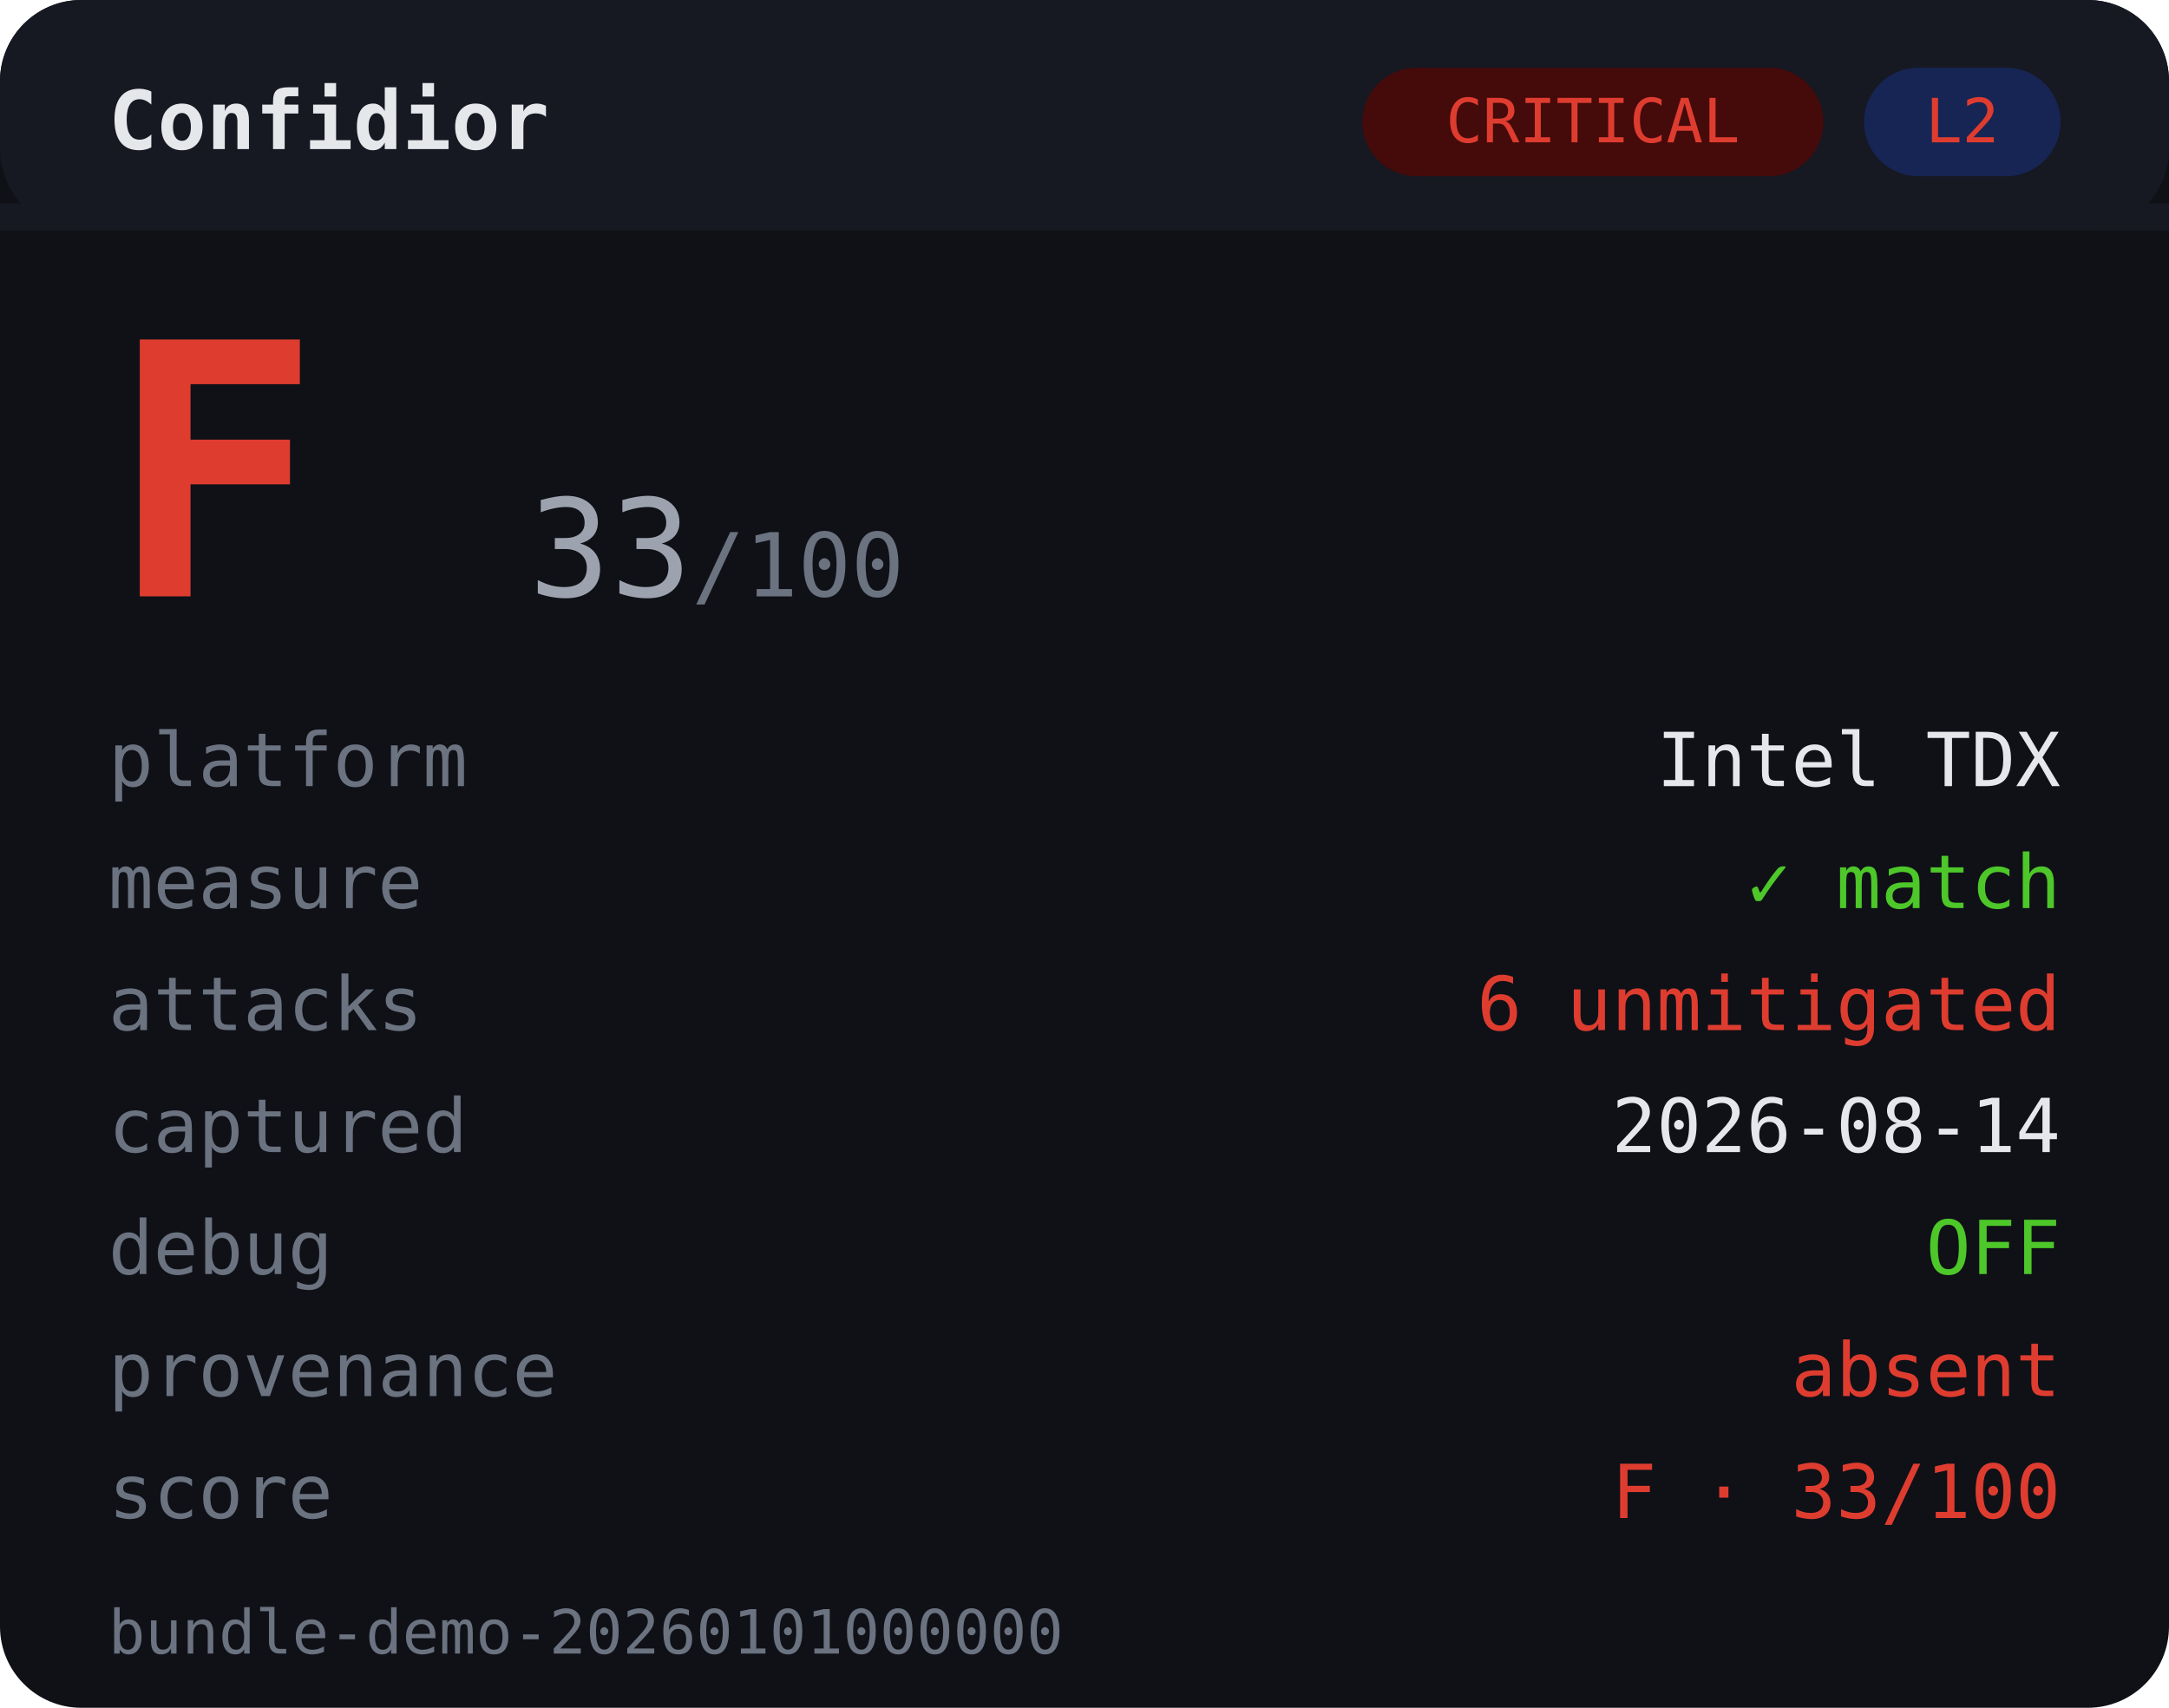
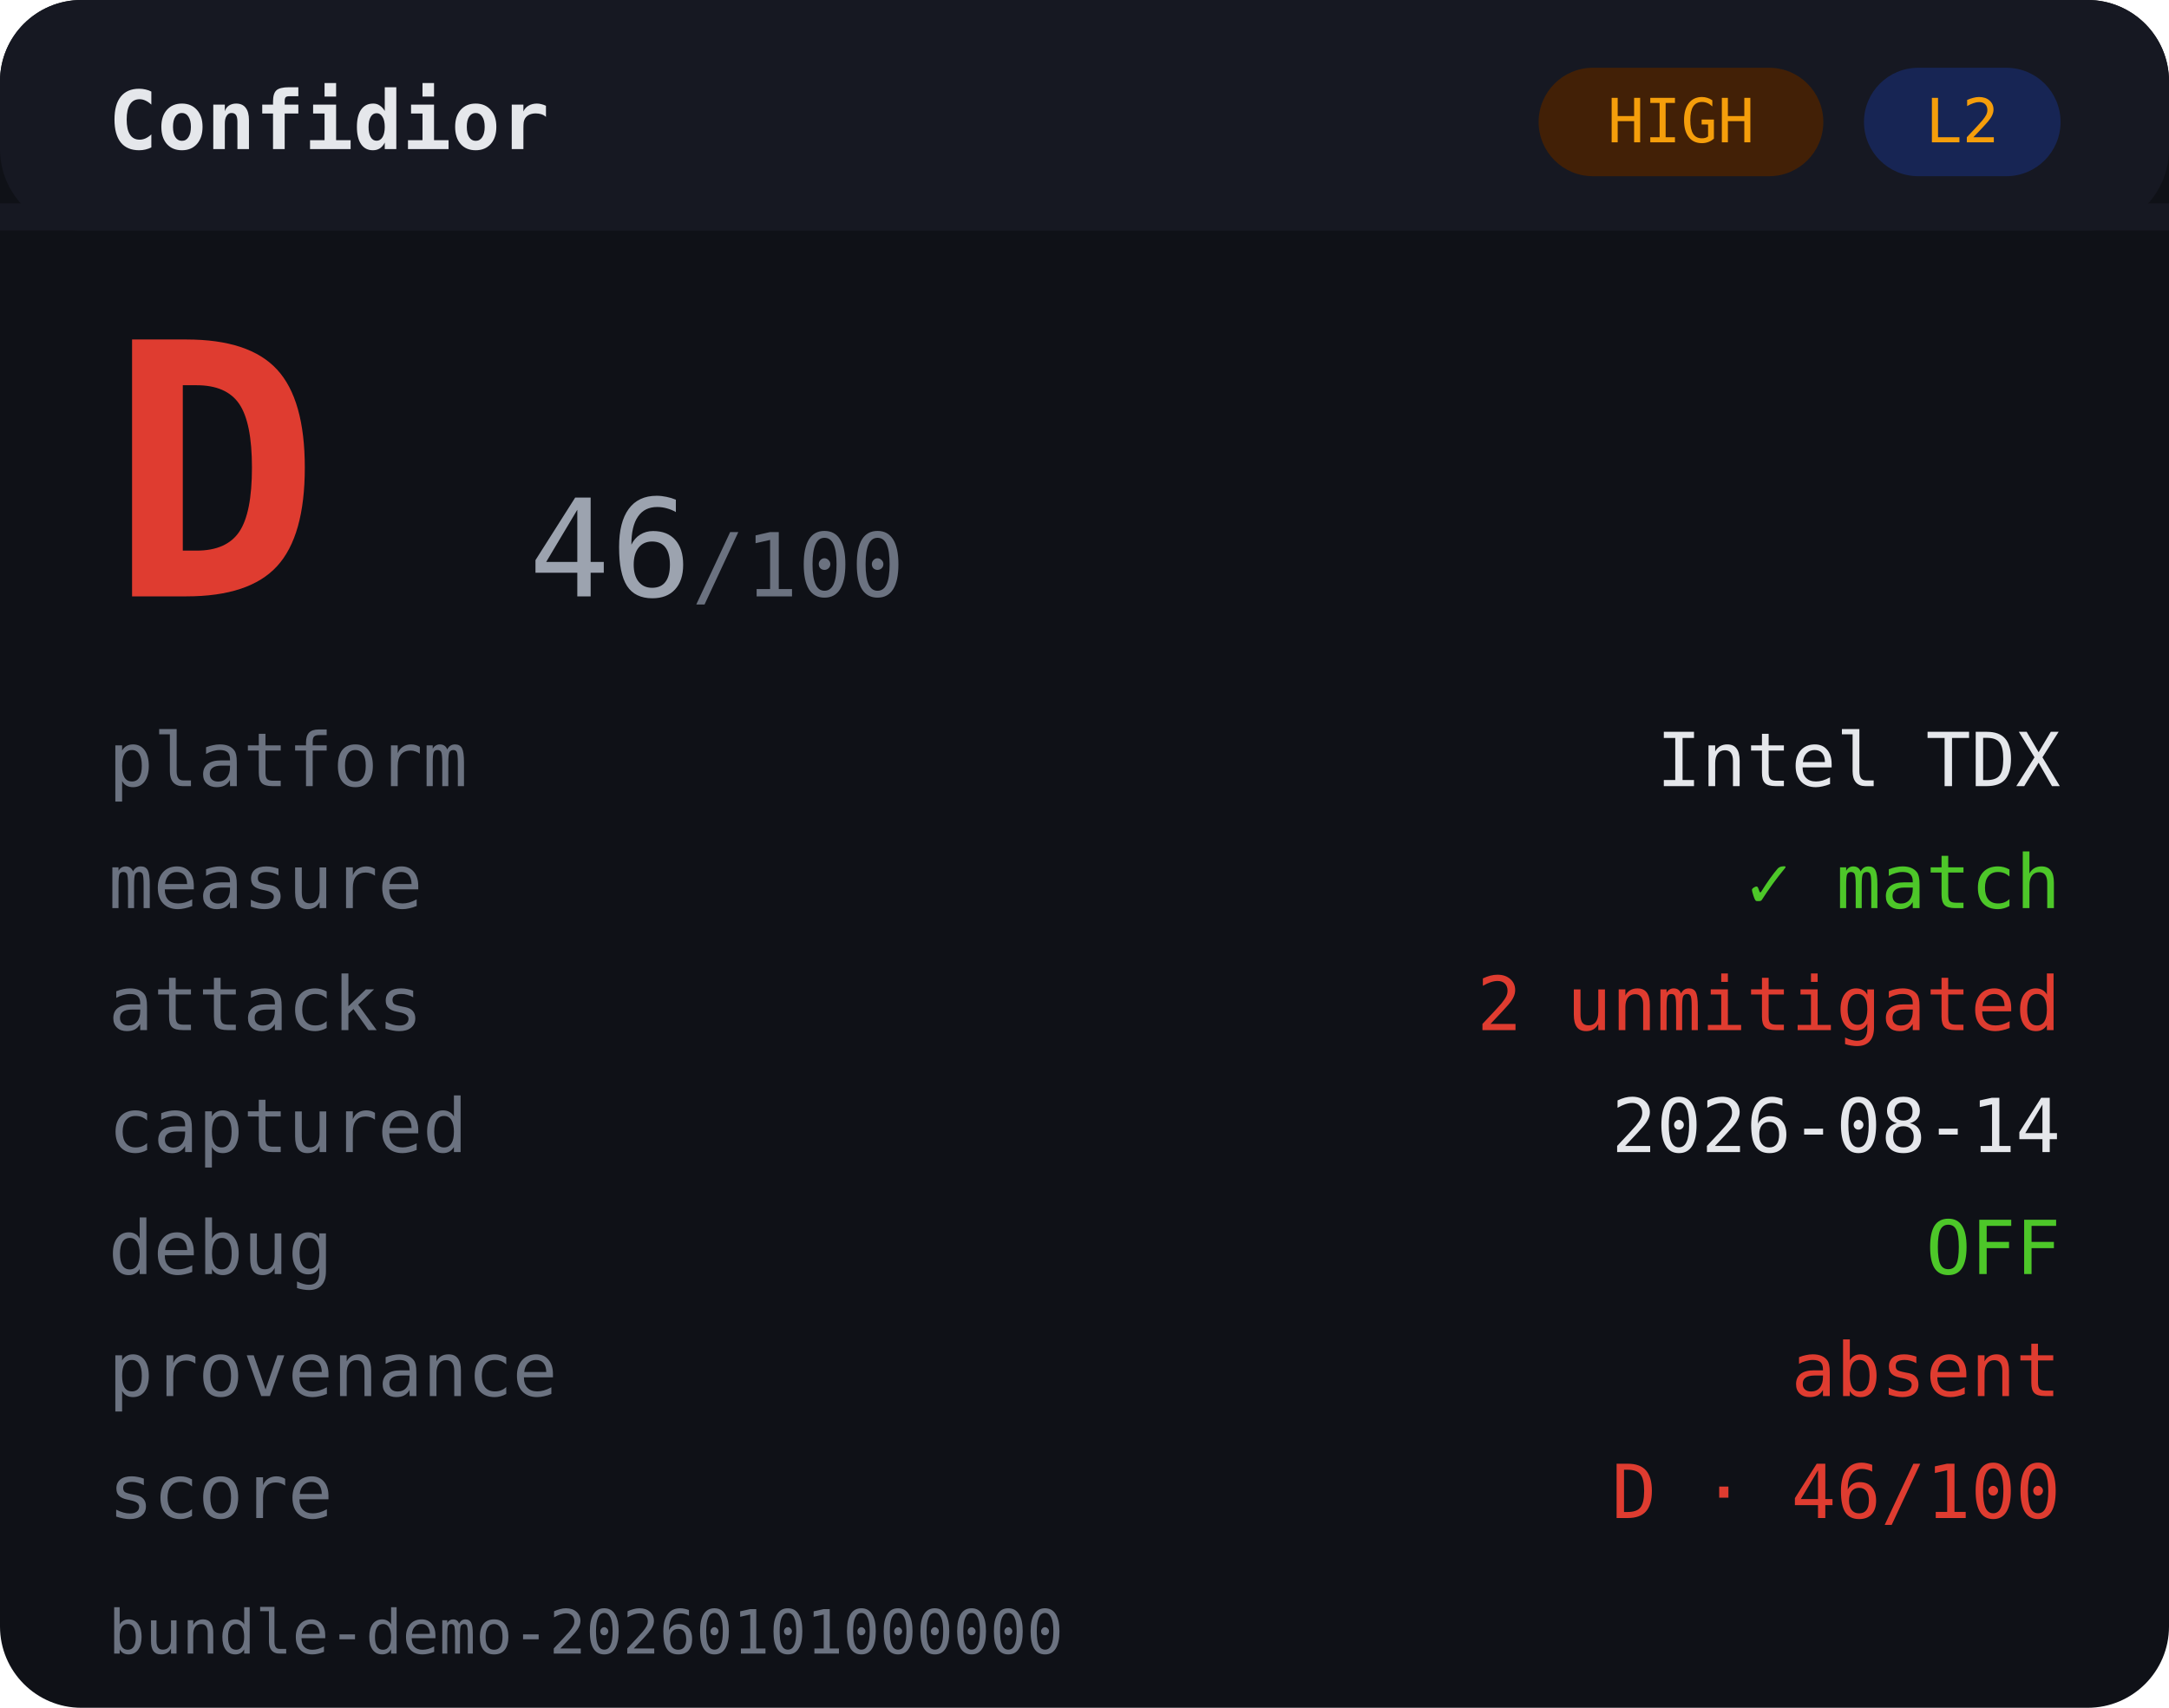
- <svg xmlns="http://www.w3.org/2000/svg" width="320" height="252" data-commitment="532c3249d0a4f143" data-bundle-id="bundle-demo-20260101000000" data-level="2" data-debug-disabled="true" data-score="33" data-grade="F" data-score-profile="default" data-dimensions="{&quot;attacks&quot;: &quot;6 unmitigated&quot;, &quot;captured&quot;: &quot;2026-08-14&quot;, &quot;debug&quot;: &quot;OFF&quot;, &quot;measure&quot;: &quot;match&quot;, &quot;platform&quot;: &quot;Intel TDX&quot;, &quot;provenance&quot;: &quot;absent&quot;, &quot;score&quot;: &quot;F · 33/100&quot;}">
+ <svg xmlns="http://www.w3.org/2000/svg" width="320" height="252" data-commitment="e1c04f84530999bf" data-bundle-id="bundle-demo-20260101000000" data-level="2" data-debug-disabled="true" data-score="46" data-grade="D" data-score-profile="default" data-dimensions="{&quot;attacks&quot;: &quot;2 unmitigated&quot;, &quot;captured&quot;: &quot;2026-08-14&quot;, &quot;debug&quot;: &quot;OFF&quot;, &quot;measure&quot;: &quot;match&quot;, &quot;platform&quot;: &quot;Intel TDX&quot;, &quot;provenance&quot;: &quot;absent&quot;, &quot;score&quot;: &quot;D · 46/100&quot;}">
  <rect width="320" height="252" rx="12" fill="#0f1117" />
  <rect width="320" height="34" rx="12" fill="#161822" />
  <rect y="30" width="320" height="4" fill="#161822" />
  <text x="16" y="22" font-family="ui-monospace,SFMono-Regular,Menlo,Consolas,monospace" font-size="12" font-weight="700" fill="#e5e7eb">Confidior</text>
  <rect x="275" y="10" width="29" height="16" rx="8" fill="#172554" />
-   <text x="289.5" y="21" font-family="ui-monospace,SFMono-Regular,Menlo,Consolas,monospace" font-size="9" fill="#df3c30" text-anchor="middle">L2</text>
-   <rect x="201" y="10" width="68" height="16" rx="8" fill="#450a0a" />
-   <text x="235.0" y="21" font-family="ui-monospace,SFMono-Regular,Menlo,Consolas,monospace" font-size="9" fill="#df3c30" text-anchor="middle">CRITICAL</text>
-   <text x="16" y="88" font-family="ui-monospace,SFMono-Regular,Menlo,Consolas,monospace" font-size="52" font-weight="750" fill="#df3c30">F</text>
-   <text x="78" y="88" font-family="ui-monospace,SFMono-Regular,Menlo,Consolas,monospace" font-size="20" fill="#9ca3af">33<tspan font-size="13" fill="#6b7280">/100</tspan>
+   <text x="289.5" y="21" font-family="ui-monospace,SFMono-Regular,Menlo,Consolas,monospace" font-size="9" fill="#f59e0b" text-anchor="middle">L2</text>
+   <rect x="227" y="10" width="42" height="16" rx="8" fill="#422006" />
+   <text x="248.0" y="21" font-family="ui-monospace,SFMono-Regular,Menlo,Consolas,monospace" font-size="9" fill="#f59e0b" text-anchor="middle">HIGH</text>
+   <text x="16" y="88" font-family="ui-monospace,SFMono-Regular,Menlo,Consolas,monospace" font-size="52" font-weight="750" fill="#df3c30">D</text>
+   <text x="78" y="88" font-family="ui-monospace,SFMono-Regular,Menlo,Consolas,monospace" font-size="20" fill="#9ca3af">46<tspan font-size="13" fill="#6b7280">/100</tspan>
  </text>
  <text x="16" y="116" font-family="ui-monospace,SFMono-Regular,Menlo,Consolas,monospace" font-size="11" fill="#6b7280">platform</text>
  <text x="304" y="116" font-family="ui-monospace,SFMono-Regular,Menlo,Consolas,monospace" font-size="11" fill="#e5e7eb" text-anchor="end">Intel TDX</text>
  <text x="16" y="134" font-family="ui-monospace,SFMono-Regular,Menlo,Consolas,monospace" font-size="11" fill="#6b7280">measure</text>
  <text x="304" y="134" font-family="ui-monospace,SFMono-Regular,Menlo,Consolas,monospace" font-size="11" fill="#4dc729" text-anchor="end">✓ match</text>
  <text x="16" y="152" font-family="ui-monospace,SFMono-Regular,Menlo,Consolas,monospace" font-size="11" fill="#6b7280">attacks</text>
-   <text x="304" y="152" font-family="ui-monospace,SFMono-Regular,Menlo,Consolas,monospace" font-size="11" fill="#df3c30" text-anchor="end">6 unmitigated</text>
+   <text x="304" y="152" font-family="ui-monospace,SFMono-Regular,Menlo,Consolas,monospace" font-size="11" fill="#df3c30" text-anchor="end">2 unmitigated</text>
  <text x="16" y="170" font-family="ui-monospace,SFMono-Regular,Menlo,Consolas,monospace" font-size="11" fill="#6b7280">captured</text>
  <text x="304" y="170" font-family="ui-monospace,SFMono-Regular,Menlo,Consolas,monospace" font-size="11" fill="#e5e7eb" text-anchor="end">2026-08-14</text>
  <text x="16" y="188" font-family="ui-monospace,SFMono-Regular,Menlo,Consolas,monospace" font-size="11" fill="#6b7280">debug</text>
  <text x="304" y="188" font-family="ui-monospace,SFMono-Regular,Menlo,Consolas,monospace" font-size="11" fill="#4dc729" text-anchor="end">OFF</text>
  <text x="16" y="206" font-family="ui-monospace,SFMono-Regular,Menlo,Consolas,monospace" font-size="11" fill="#6b7280">provenance</text>
  <text x="304" y="206" font-family="ui-monospace,SFMono-Regular,Menlo,Consolas,monospace" font-size="11" fill="#df3c30" text-anchor="end">absent</text>
  <text x="16" y="224" font-family="ui-monospace,SFMono-Regular,Menlo,Consolas,monospace" font-size="11" fill="#6b7280">score</text>
-   <text x="304" y="224" font-family="ui-monospace,SFMono-Regular,Menlo,Consolas,monospace" font-size="11" fill="#df3c30" text-anchor="end">F · 33/100</text>
+   <text x="304" y="224" font-family="ui-monospace,SFMono-Regular,Menlo,Consolas,monospace" font-size="11" fill="#df3c30" text-anchor="end">D · 46/100</text>
  <text x="16" y="244" font-family="ui-monospace,SFMono-Regular,Menlo,Consolas,monospace" font-size="9" fill="#6b7280">bundle-demo-20260101000000</text>
</svg>
